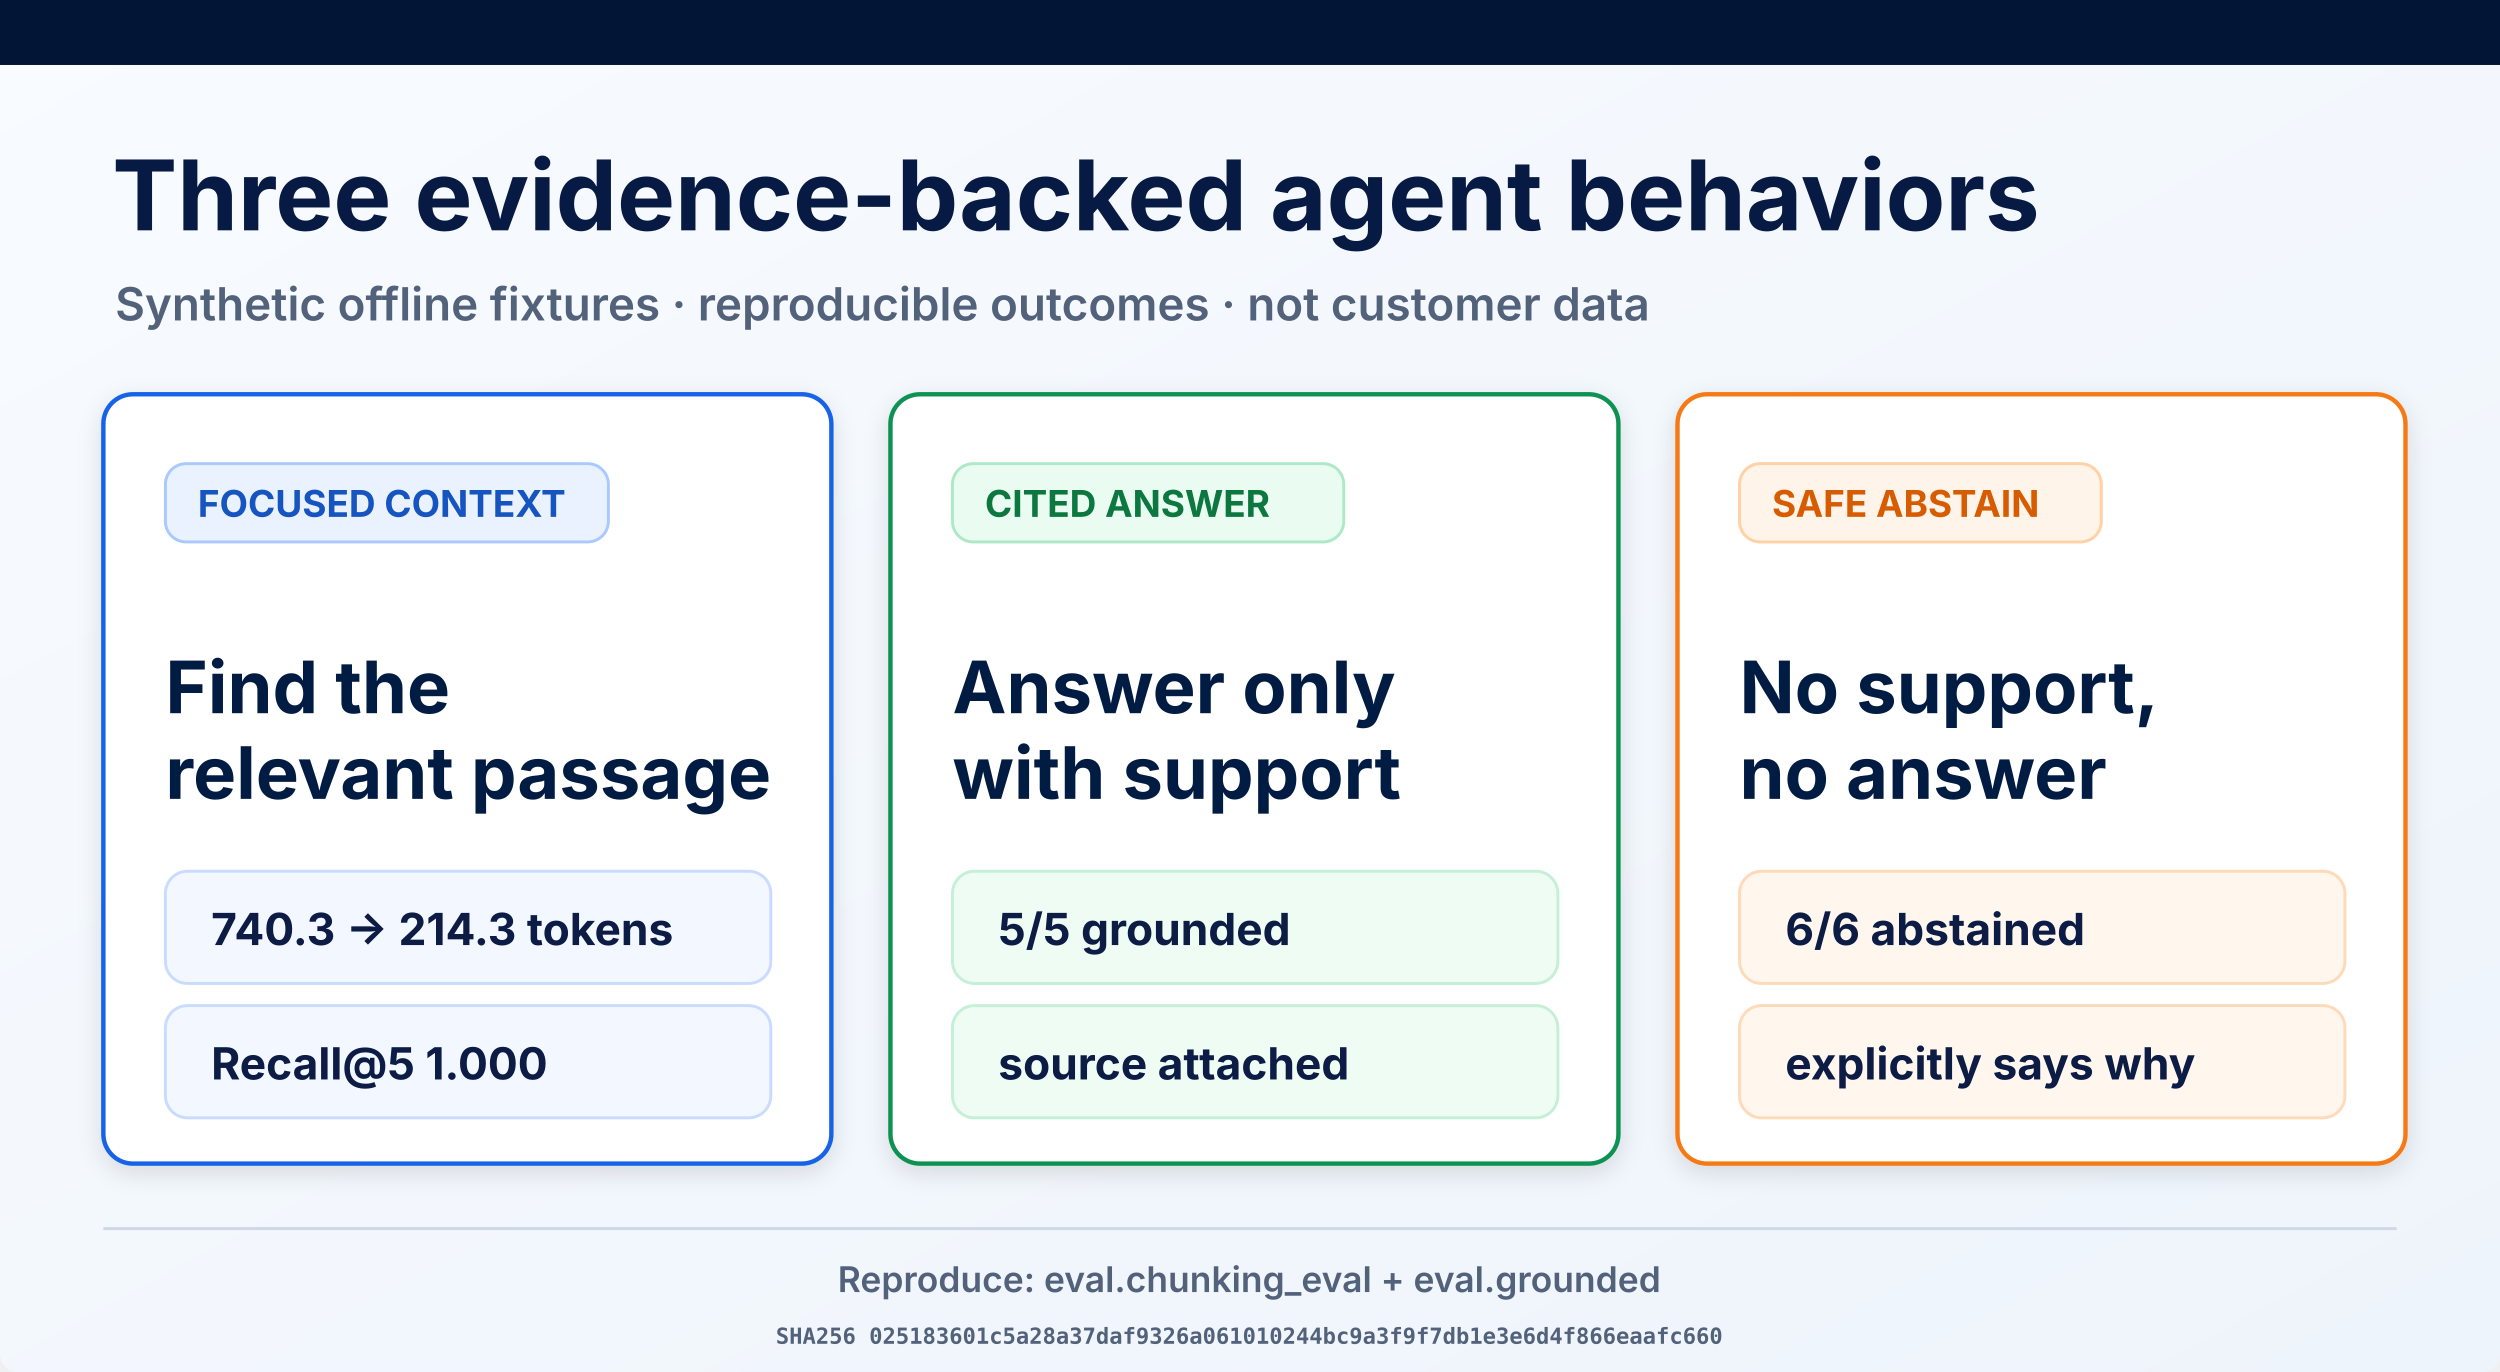
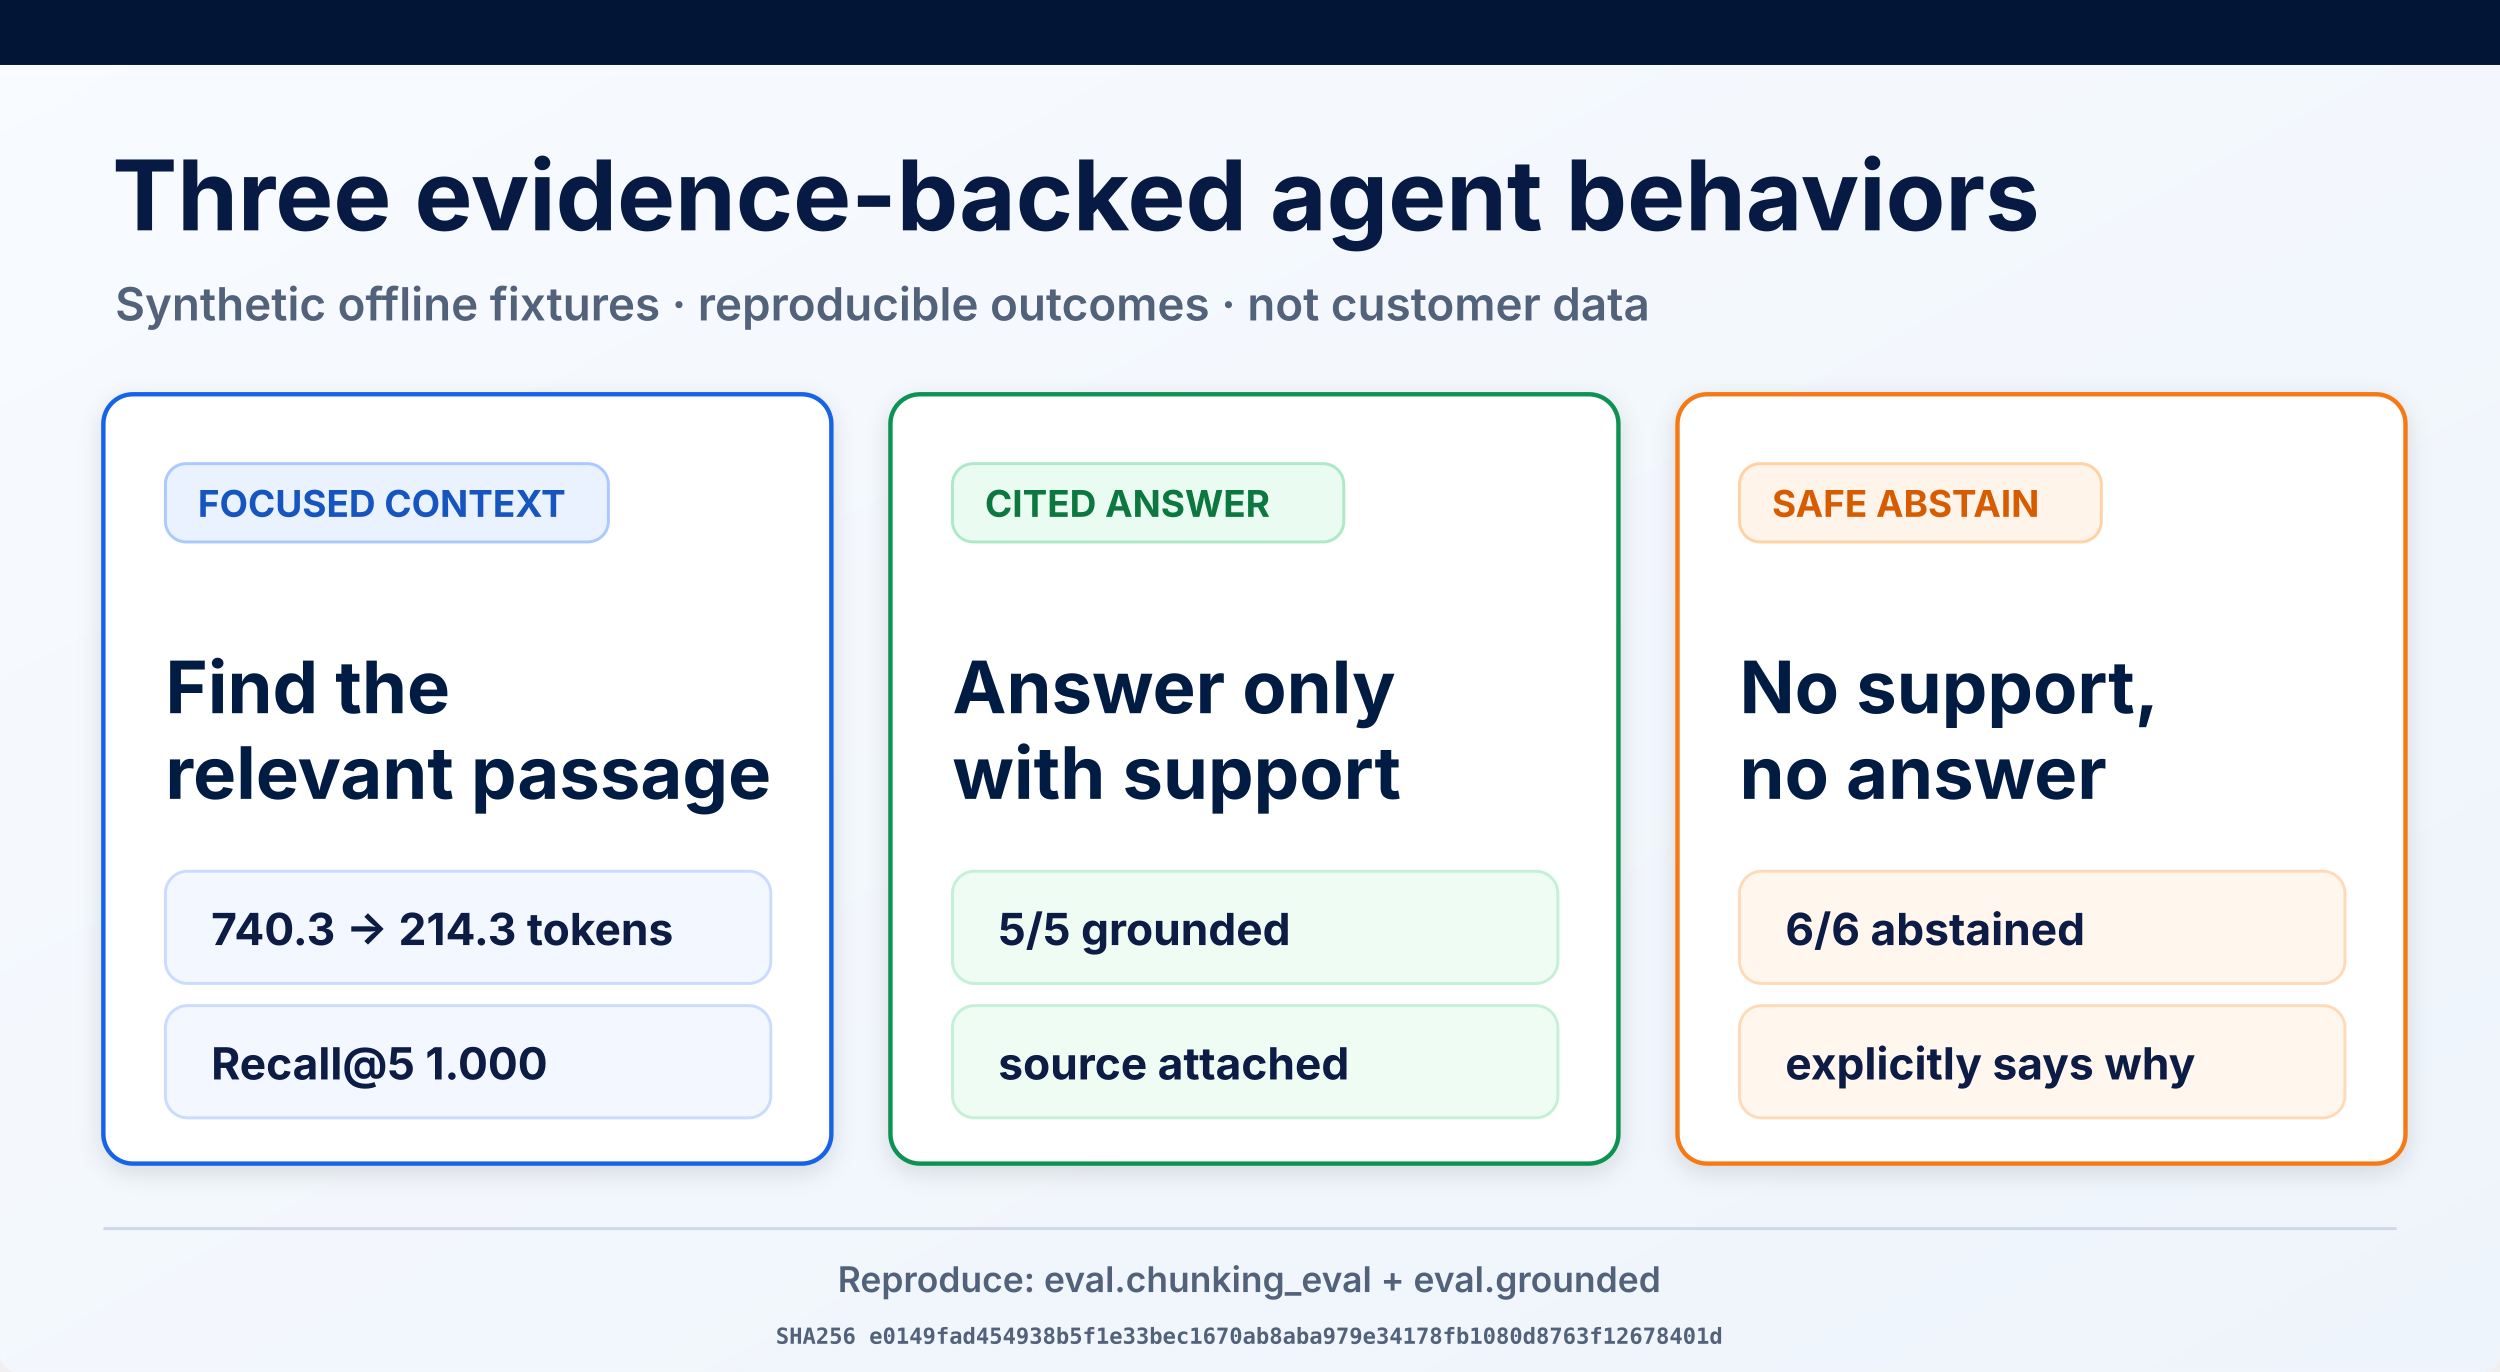
<svg xmlns="http://www.w3.org/2000/svg" width="1693" height="929" viewBox="0 0 1693 929" role="img" aria-labelledby="title desc">
  <defs>
    <linearGradient id="page" x1="0" y1="0" x2="1" y2="1">
      <stop offset="0" stop-color="#f8fbff" />
      <stop offset="1" stop-color="#eef4fb" />
    </linearGradient>
    <filter id="shadow" x="-10%" y="-10%" width="120%" height="130%">
      <feDropShadow dx="0" dy="5" stdDeviation="8" flood-opacity=".12" />
    </filter>
  </defs>
  <rect width="1693" height="929" rx="12" fill="url(#page)" />
  <rect width="1693" height="44" fill="#021536" />
  <text x="76" y="156" font-family="Inter, Arial, sans-serif" font-size="66" font-weight="700" fill="#061a43">Three evidence-backed agent behaviors</text>
  <text x="78" y="217" font-family="Inter, Arial, sans-serif" font-size="31" font-weight="600" fill="#53627b">Synthetic offline fixtures · reproducible outcomes · not customer data</text>
  <g filter="url(#shadow)">
    <rect x="70" y="267" width="493" height="521" rx="20" fill="#fff" stroke="#1763e8" stroke-width="3" />
    <rect x="112" y="314" width="300" height="53" rx="14" fill="#eaf2ff" stroke="#a9c9ff" stroke-width="2" />
    <text x="134" y="350" font-family="Inter, Arial, sans-serif" font-size="25" font-weight="700" fill="#1554c0">FOCUSED CONTEXT</text>
    <text x="112" y="483" font-family="Inter, Arial, sans-serif" font-size="49" font-weight="700" fill="#061a43">Find the</text>
    <text x="112" y="541" font-family="Inter, Arial, sans-serif" font-size="49" font-weight="700" fill="#061a43">relevant passage</text>
    <rect x="112" y="590" width="410" height="76" rx="15" fill="#f3f7ff" stroke="#c9dcff" stroke-width="2" />
    <text x="143" y="640" font-family="Inter, Arial, sans-serif" font-size="30" font-weight="700" fill="#0a1b44">740.3 → 214.3 tokens</text>
    <rect x="112" y="681" width="410" height="76" rx="15" fill="#f3f7ff" stroke="#c9dcff" stroke-width="2" />
    <text x="143" y="731" font-family="Inter, Arial, sans-serif" font-size="30" font-weight="700" fill="#0a1b44">Recall@5 1.000</text>
  </g>
  <g filter="url(#shadow)">
    <rect x="603" y="267" width="493" height="521" rx="20" fill="#fff" stroke="#109252" stroke-width="3" />
    <rect x="645" y="314" width="265" height="53" rx="14" fill="#eafbf1" stroke="#ade9c7" stroke-width="2" />
    <text x="667" y="350" font-family="Inter, Arial, sans-serif" font-size="25" font-weight="700" fill="#08773f">CITED ANSWER</text>
    <text x="645" y="483" font-family="Inter, Arial, sans-serif" font-size="49" font-weight="700" fill="#061a43">Answer only</text>
    <text x="645" y="541" font-family="Inter, Arial, sans-serif" font-size="49" font-weight="700" fill="#061a43">with support</text>
    <rect x="645" y="590" width="410" height="76" rx="15" fill="#effcf4" stroke="#c5efd6" stroke-width="2" />
    <text x="676" y="640" font-family="Inter, Arial, sans-serif" font-size="30" font-weight="700" fill="#0a1b44">5/5 grounded</text>
    <rect x="645" y="681" width="410" height="76" rx="15" fill="#effcf4" stroke="#c5efd6" stroke-width="2" />
    <text x="676" y="731" font-family="Inter, Arial, sans-serif" font-size="30" font-weight="700" fill="#0a1b44">source attached</text>
  </g>
  <g filter="url(#shadow)">
    <rect x="1136" y="267" width="493" height="521" rx="20" fill="#fff" stroke="#f57a19" stroke-width="3" />
    <rect x="1178" y="314" width="245" height="53" rx="14" fill="#fff4e9" stroke="#ffd1a4" stroke-width="2" />
    <text x="1200" y="350" font-family="Inter, Arial, sans-serif" font-size="25" font-weight="700" fill="#d75c06">SAFE ABSTAIN</text>
    <text x="1178" y="483" font-family="Inter, Arial, sans-serif" font-size="49" font-weight="700" fill="#061a43">No support,</text>
    <text x="1178" y="541" font-family="Inter, Arial, sans-serif" font-size="49" font-weight="700" fill="#061a43">no answer</text>
    <rect x="1178" y="590" width="410" height="76" rx="15" fill="#fff7ee" stroke="#ffdab9" stroke-width="2" />
    <text x="1209" y="640" font-family="Inter, Arial, sans-serif" font-size="30" font-weight="700" fill="#0a1b44">6/6 abstained</text>
    <rect x="1178" y="681" width="410" height="76" rx="15" fill="#fff7ee" stroke="#ffdab9" stroke-width="2" />
    <text x="1209" y="731" font-family="Inter, Arial, sans-serif" font-size="30" font-weight="700" fill="#0a1b44">explicitly says why</text>
  </g>
  <line x1="70" y1="832" x2="1623" y2="832" stroke="#ced8e7" stroke-width="2" />
  <text x="846" y="875" text-anchor="middle" font-family="Inter, Arial, sans-serif" font-size="24" font-weight="600" fill="#53627b">Reproduce: eval.chunking_eval + eval.grounded</text>
-   <text x="846" y="910" text-anchor="middle" font-family="ui-monospace, monospace" font-size="15" font-weight="600" fill="#53627b">SHA256 025183601c5a28a37daf9326a061010244bc9a3f9f7db1e3e6d4f866eaafc660</text>
+   <text x="846" y="910" text-anchor="middle" font-family="ui-monospace, monospace" font-size="15" font-weight="600" fill="#53627b">SHA256 e0149fad454938b5f1e33bec1670ab8aba979e34178fb1080d8763f12678401d</text>
</svg>
